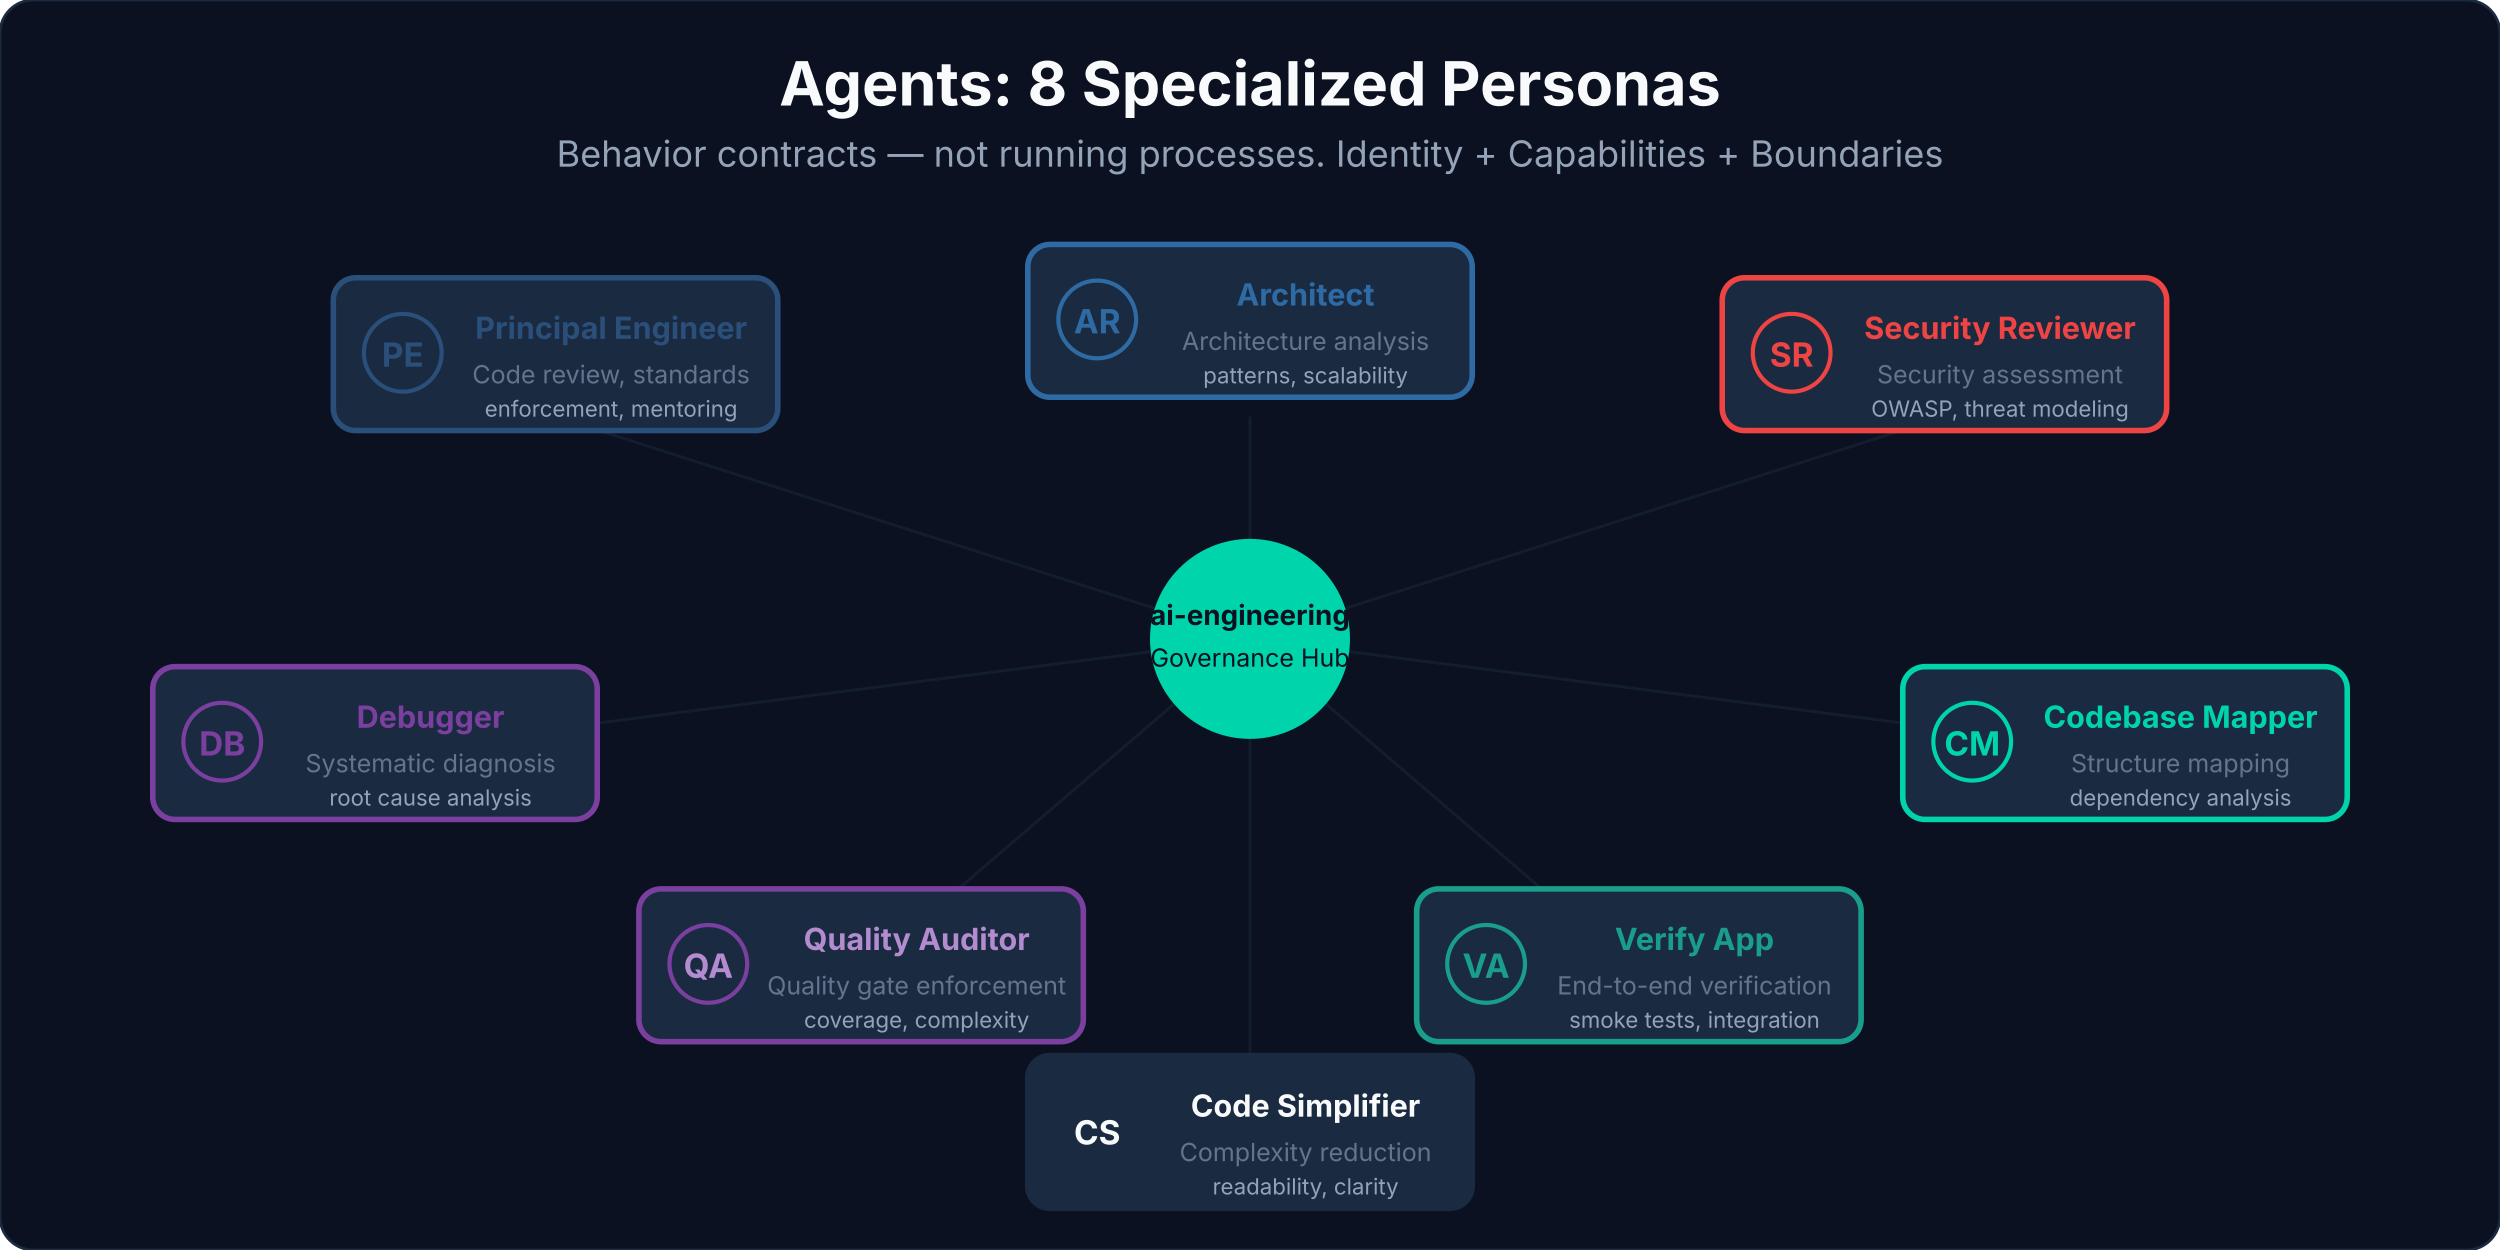
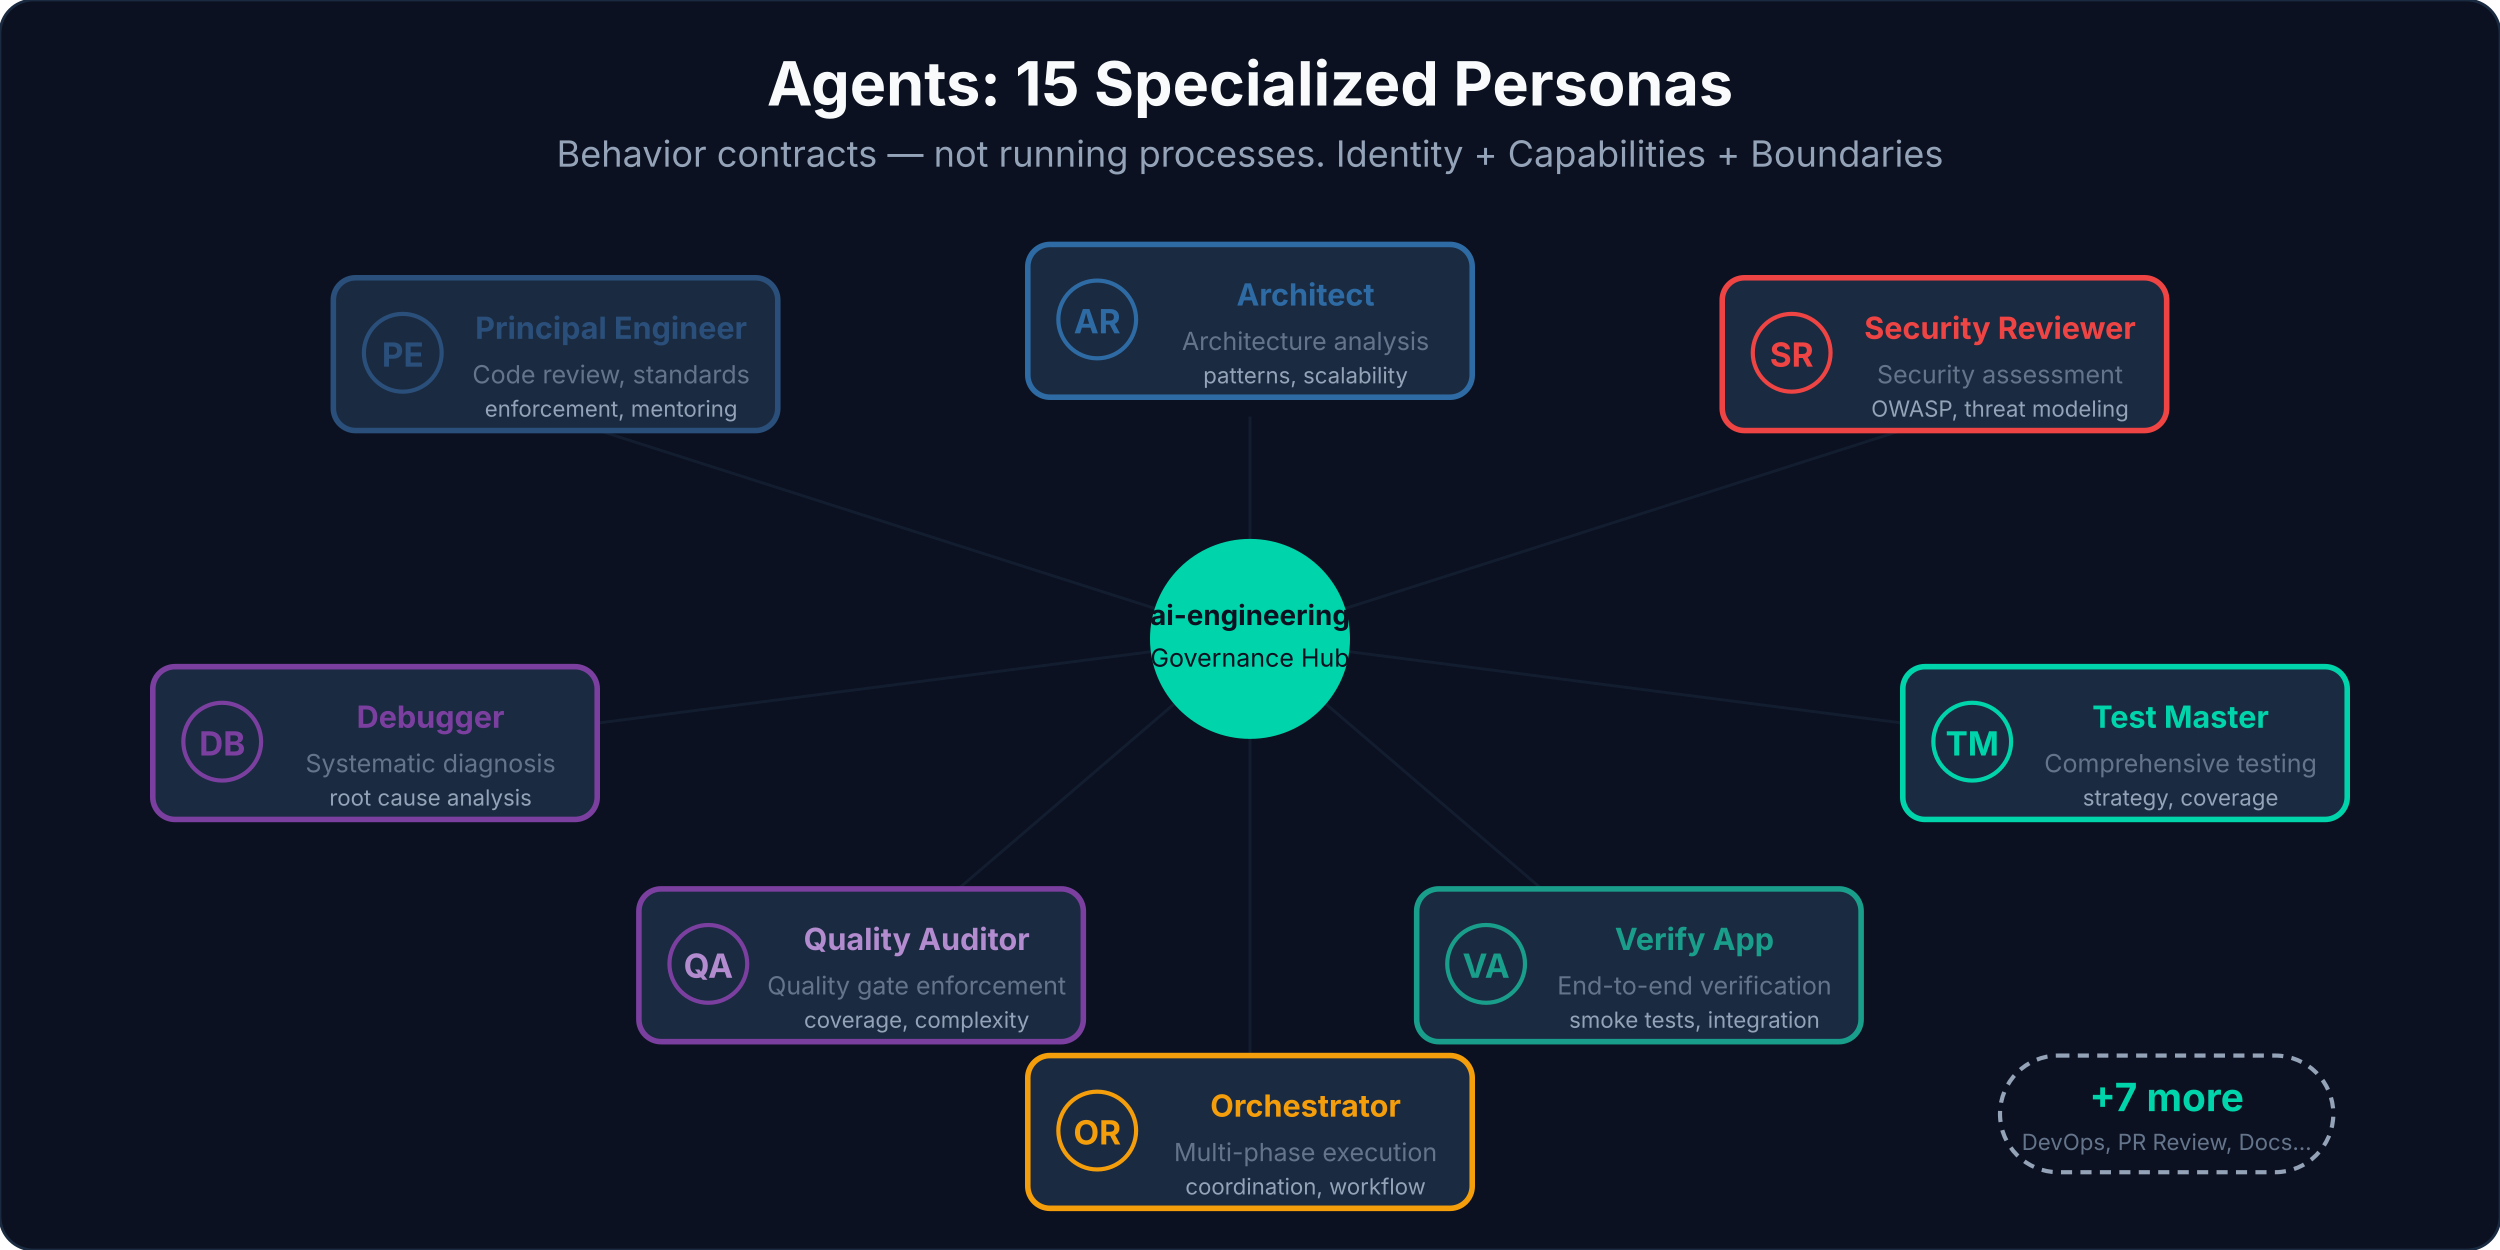
<svg xmlns="http://www.w3.org/2000/svg" viewBox="0 0 900 450" font-family="JetBrains Mono, Inter, sans-serif">
  <rect width="900" height="450" fill="#0B1120" rx="12" stroke="#1A2A40" stroke-width="1" />
-   <text x="450" y="38" text-anchor="middle" fill="#F8FAFB" font-size="22" font-weight="700">Agents: 8 Specialized Personas</text>
+   <text x="450" y="38" text-anchor="middle" fill="#F8FAFB" font-size="22" font-weight="700">Agents: 15 Specialized Personas</text>
  <text x="450" y="60" text-anchor="middle" fill="#94A3B8" font-size="13">Behavior contracts — not running processes. Identity + Capabilities + Boundaries</text>
  <line x1="200" y1="150" x2="450" y2="230" stroke="#1A2A40" stroke-width="1" opacity="0.5" />
  <line x1="450" y1="150" x2="450" y2="230" stroke="#1A2A40" stroke-width="1" opacity="0.5" />
  <line x1="700" y1="150" x2="450" y2="230" stroke="#1A2A40" stroke-width="1" opacity="0.5" />
  <line x1="140" y1="270" x2="450" y2="230" stroke="#1A2A40" stroke-width="1" opacity="0.5" />
  <line x1="310" y1="350" x2="450" y2="230" stroke="#1A2A40" stroke-width="1" opacity="0.5" />
  <line x1="590" y1="350" x2="450" y2="230" stroke="#1A2A40" stroke-width="1" opacity="0.5" />
  <line x1="760" y1="270" x2="450" y2="230" stroke="#1A2A40" stroke-width="1" opacity="0.5" />
  <line x1="450" y1="380" x2="450" y2="230" stroke="#1A2A40" stroke-width="1" opacity="0.5" />
  <circle cx="450" cy="230" r="35" fill="#00D4AA" stroke="#00D4AA" stroke-width="2" />
  <text x="450" y="225" text-anchor="middle" fill="#0B1120" font-size="10" font-weight="700">ai-engineering</text>
  <text x="450" y="240" text-anchor="middle" fill="#0B1120" font-size="9">Governance Hub</text>
  <g transform="translate(120, 100)">
    <rect width="160" height="55" rx="8" fill="#1A2A40" stroke="#2A4F7A" stroke-width="2" />
    <circle cx="25" cy="27" r="14" fill="#1A2A40" stroke="#2A4F7A" stroke-width="1.5" />
    <text x="25" y="32" text-anchor="middle" fill="#2A4F7A" font-size="12" font-weight="700">PE</text>
    <text x="100" y="22" text-anchor="middle" fill="#2A4F7A" font-size="11" font-weight="700">Principal Engineer</text>
    <text x="100" y="38" text-anchor="middle" fill="#64748B" font-size="9">Code review, standards</text>
    <text x="100" y="50" text-anchor="middle" fill="#94A3B8" font-size="8">enforcement, mentoring</text>
  </g>
  <g transform="translate(370, 88)">
    <rect width="160" height="55" rx="8" fill="#1A2A40" stroke="#2e6ba4" stroke-width="2" />
    <circle cx="25" cy="27" r="14" fill="#1A2A40" stroke="#2e6ba4" stroke-width="1.5" />
    <text x="25" y="32" text-anchor="middle" fill="#2e6ba4" font-size="12" font-weight="700">AR</text>
    <text x="100" y="22" text-anchor="middle" fill="#2e6ba4" font-size="11" font-weight="700">Architect</text>
    <text x="100" y="38" text-anchor="middle" fill="#64748B" font-size="9">Architecture analysis</text>
    <text x="100" y="50" text-anchor="middle" fill="#94A3B8" font-size="8">patterns, scalability</text>
  </g>
  <g transform="translate(620, 100)">
    <rect width="160" height="55" rx="8" fill="#1A2A40" stroke="#EF4444" stroke-width="2" />
    <circle cx="25" cy="27" r="14" fill="#1A2A40" stroke="#EF4444" stroke-width="1.5" />
    <text x="25" y="32" text-anchor="middle" fill="#EF4444" font-size="12" font-weight="700">SR</text>
    <text x="100" y="22" text-anchor="middle" fill="#EF4444" font-size="11" font-weight="700">Security Reviewer</text>
    <text x="100" y="38" text-anchor="middle" fill="#64748B" font-size="9">Security assessment</text>
    <text x="100" y="50" text-anchor="middle" fill="#94A3B8" font-size="8">OWASP, threat modeling</text>
  </g>
  <g transform="translate(55, 240)">
    <rect width="160" height="55" rx="8" fill="#1A2A40" stroke="#7b3fa0" stroke-width="2" />
    <circle cx="25" cy="27" r="14" fill="#1A2A40" stroke="#7b3fa0" stroke-width="1.5" />
    <text x="25" y="32" text-anchor="middle" fill="#7b3fa0" font-size="12" font-weight="700">DB</text>
    <text x="100" y="22" text-anchor="middle" fill="#7b3fa0" font-size="11" font-weight="700">Debugger</text>
    <text x="100" y="38" text-anchor="middle" fill="#64748B" font-size="9">Systematic diagnosis</text>
    <text x="100" y="50" text-anchor="middle" fill="#94A3B8" font-size="8">root cause analysis</text>
  </g>
  <g transform="translate(230, 320)">
    <rect width="160" height="55" rx="8" fill="#1A2A40" stroke="#7b3fa0" stroke-width="2" />
    <circle cx="25" cy="27" r="14" fill="#1A2A40" stroke="#7b3fa0" stroke-width="1.5" />
    <text x="25" y="32" text-anchor="middle" fill="#b38bcf" font-size="12" font-weight="700">QA</text>
    <text x="100" y="22" text-anchor="middle" fill="#b38bcf" font-size="11" font-weight="700">Quality Auditor</text>
    <text x="100" y="38" text-anchor="middle" fill="#64748B" font-size="9">Quality gate enforcement</text>
    <text x="100" y="50" text-anchor="middle" fill="#94A3B8" font-size="8">coverage, complexity</text>
  </g>
  <g transform="translate(510, 320)">
    <rect width="160" height="55" rx="8" fill="#1A2A40" stroke="#1a9e8c" stroke-width="2" />
    <circle cx="25" cy="27" r="14" fill="#1A2A40" stroke="#1a9e8c" stroke-width="1.5" />
    <text x="25" y="32" text-anchor="middle" fill="#1a9e8c" font-size="12" font-weight="700">VA</text>
    <text x="100" y="22" text-anchor="middle" fill="#1a9e8c" font-size="11" font-weight="700">Verify App</text>
    <text x="100" y="38" text-anchor="middle" fill="#64748B" font-size="9">End-to-end verification</text>
    <text x="100" y="50" text-anchor="middle" fill="#94A3B8" font-size="8">smoke tests, integration</text>
  </g>
  <g transform="translate(685, 240)">
    <rect width="160" height="55" rx="8" fill="#1A2A40" stroke="#00D4AA" stroke-width="2" />
    <circle cx="25" cy="27" r="14" fill="#1A2A40" stroke="#00D4AA" stroke-width="1.5" />
-     <text x="25" y="32" text-anchor="middle" fill="#00D4AA" font-size="12" font-weight="700">CM</text>
-     <text x="100" y="22" text-anchor="middle" fill="#00D4AA" font-size="11" font-weight="700">Codebase Mapper</text>
-     <text x="100" y="38" text-anchor="middle" fill="#64748B" font-size="9">Structure mapping</text>
-     <text x="100" y="50" text-anchor="middle" fill="#94A3B8" font-size="8">dependency analysis</text>
+     <text x="25" y="32" text-anchor="middle" fill="#00D4AA" font-size="12" font-weight="700">TM</text>
+     <text x="100" y="22" text-anchor="middle" fill="#00D4AA" font-size="11" font-weight="700">Test Master</text>
+     <text x="100" y="38" text-anchor="middle" fill="#64748B" font-size="9">Comprehensive testing</text>
+     <text x="100" y="50" text-anchor="middle" fill="#94A3B8" font-size="8">strategy, coverage</text>
  </g>
  <g transform="translate(370, 380)">
-     <rect width="160" height="55" rx="8" fill="#1A2A40" stroke="#1A2A40" stroke-width="2" />
-     <circle cx="25" cy="27" r="14" fill="#1A2A40" stroke="#1A2A40" stroke-width="1.5" />
-     <text x="25" y="32" text-anchor="middle" fill="#F8FAFB" font-size="12" font-weight="700">CS</text>
-     <text x="100" y="22" text-anchor="middle" fill="#F8FAFB" font-size="11" font-weight="700">Code Simplifier</text>
-     <text x="100" y="38" text-anchor="middle" fill="#64748B" font-size="9">Complexity reduction</text>
-     <text x="100" y="50" text-anchor="middle" fill="#94A3B8" font-size="8">readability, clarity</text>
+     <rect width="160" height="55" rx="8" fill="#1A2A40" stroke="#F59E0B" stroke-width="2" />
+     <circle cx="25" cy="27" r="14" fill="#1A2A40" stroke="#F59E0B" stroke-width="1.5" />
+     <text x="25" y="32" text-anchor="middle" fill="#F59E0B" font-size="12" font-weight="700">OR</text>
+     <text x="100" y="22" text-anchor="middle" fill="#F59E0B" font-size="11" font-weight="700">Orchestrator</text>
+     <text x="100" y="38" text-anchor="middle" fill="#64748B" font-size="9">Multi-phase execution</text>
+     <text x="100" y="50" text-anchor="middle" fill="#94A3B8" font-size="8">coordination, workflow</text>
+   </g>
+   <g transform="translate(720, 380)">
+     <rect width="120" height="42" rx="21" fill="#0B1120" stroke="#94A3B8" stroke-width="1.5" stroke-dasharray="4,3" />
+     <text x="60" y="20" text-anchor="middle" fill="#00D4AA" font-size="14" font-weight="700">+7 more</text>
+     <text x="60" y="34" text-anchor="middle" fill="#64748B" font-size="8">DevOps, PR Review, Docs...</text>
  </g>
</svg>
